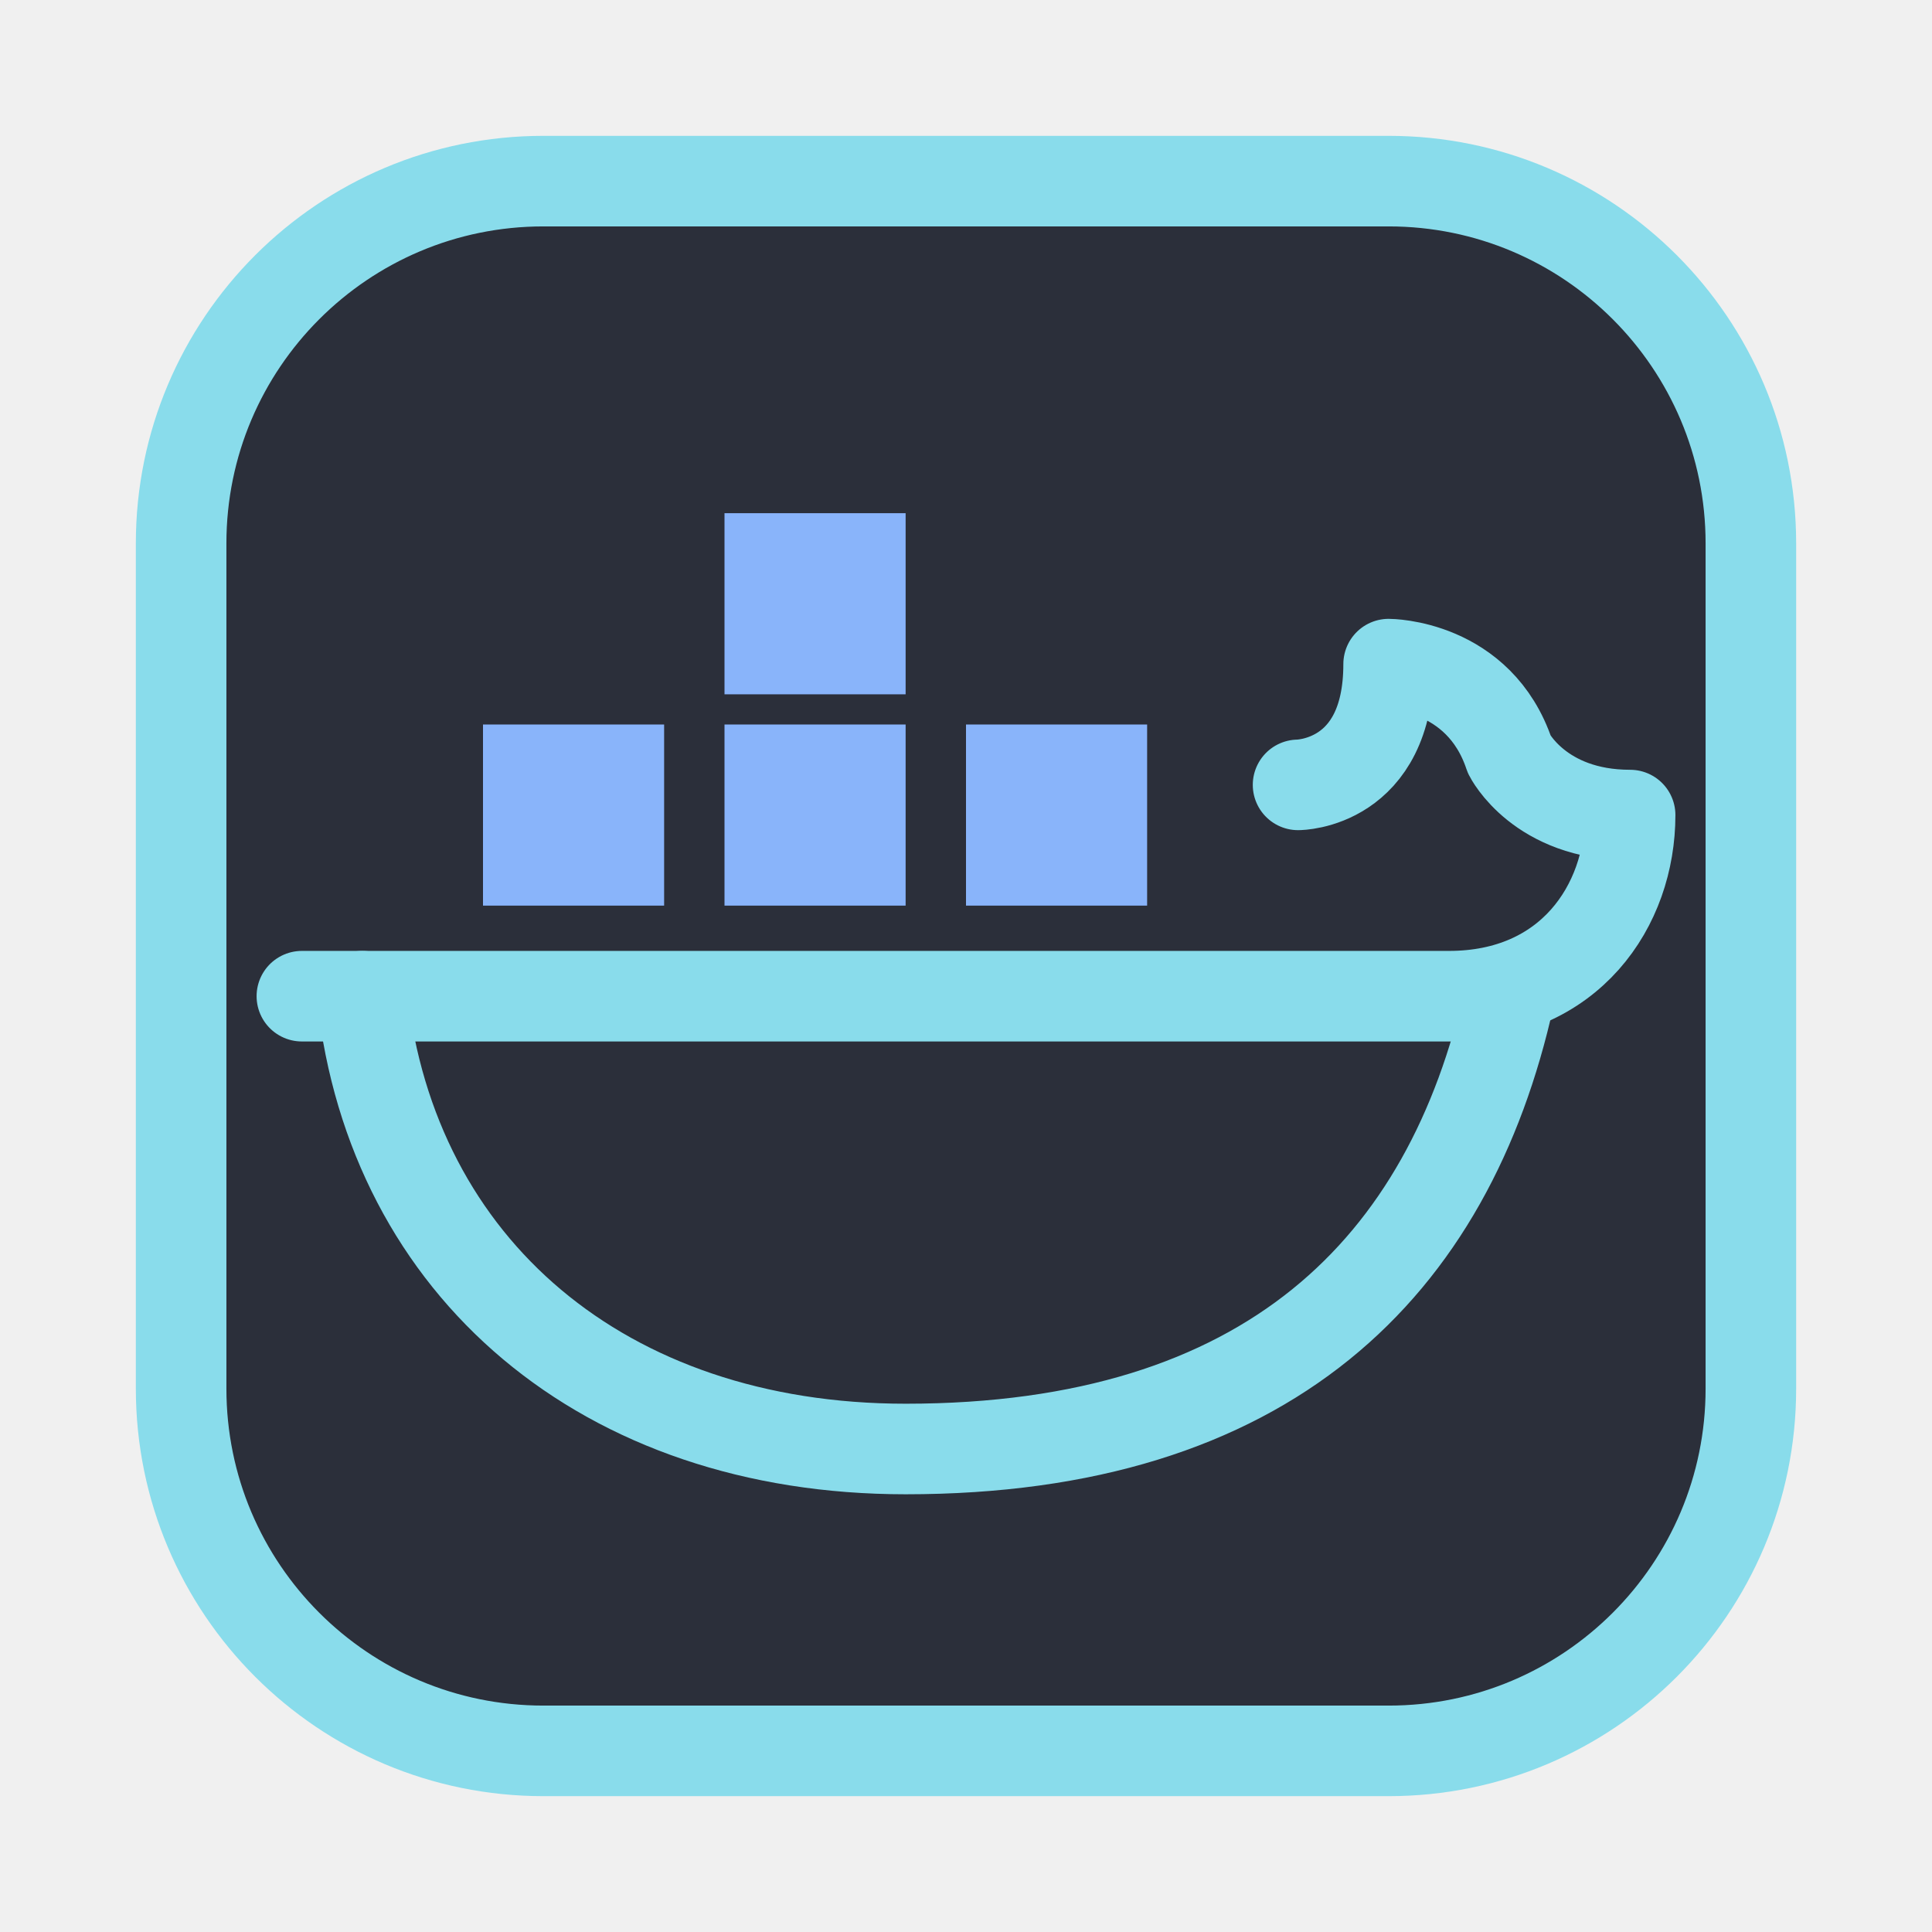
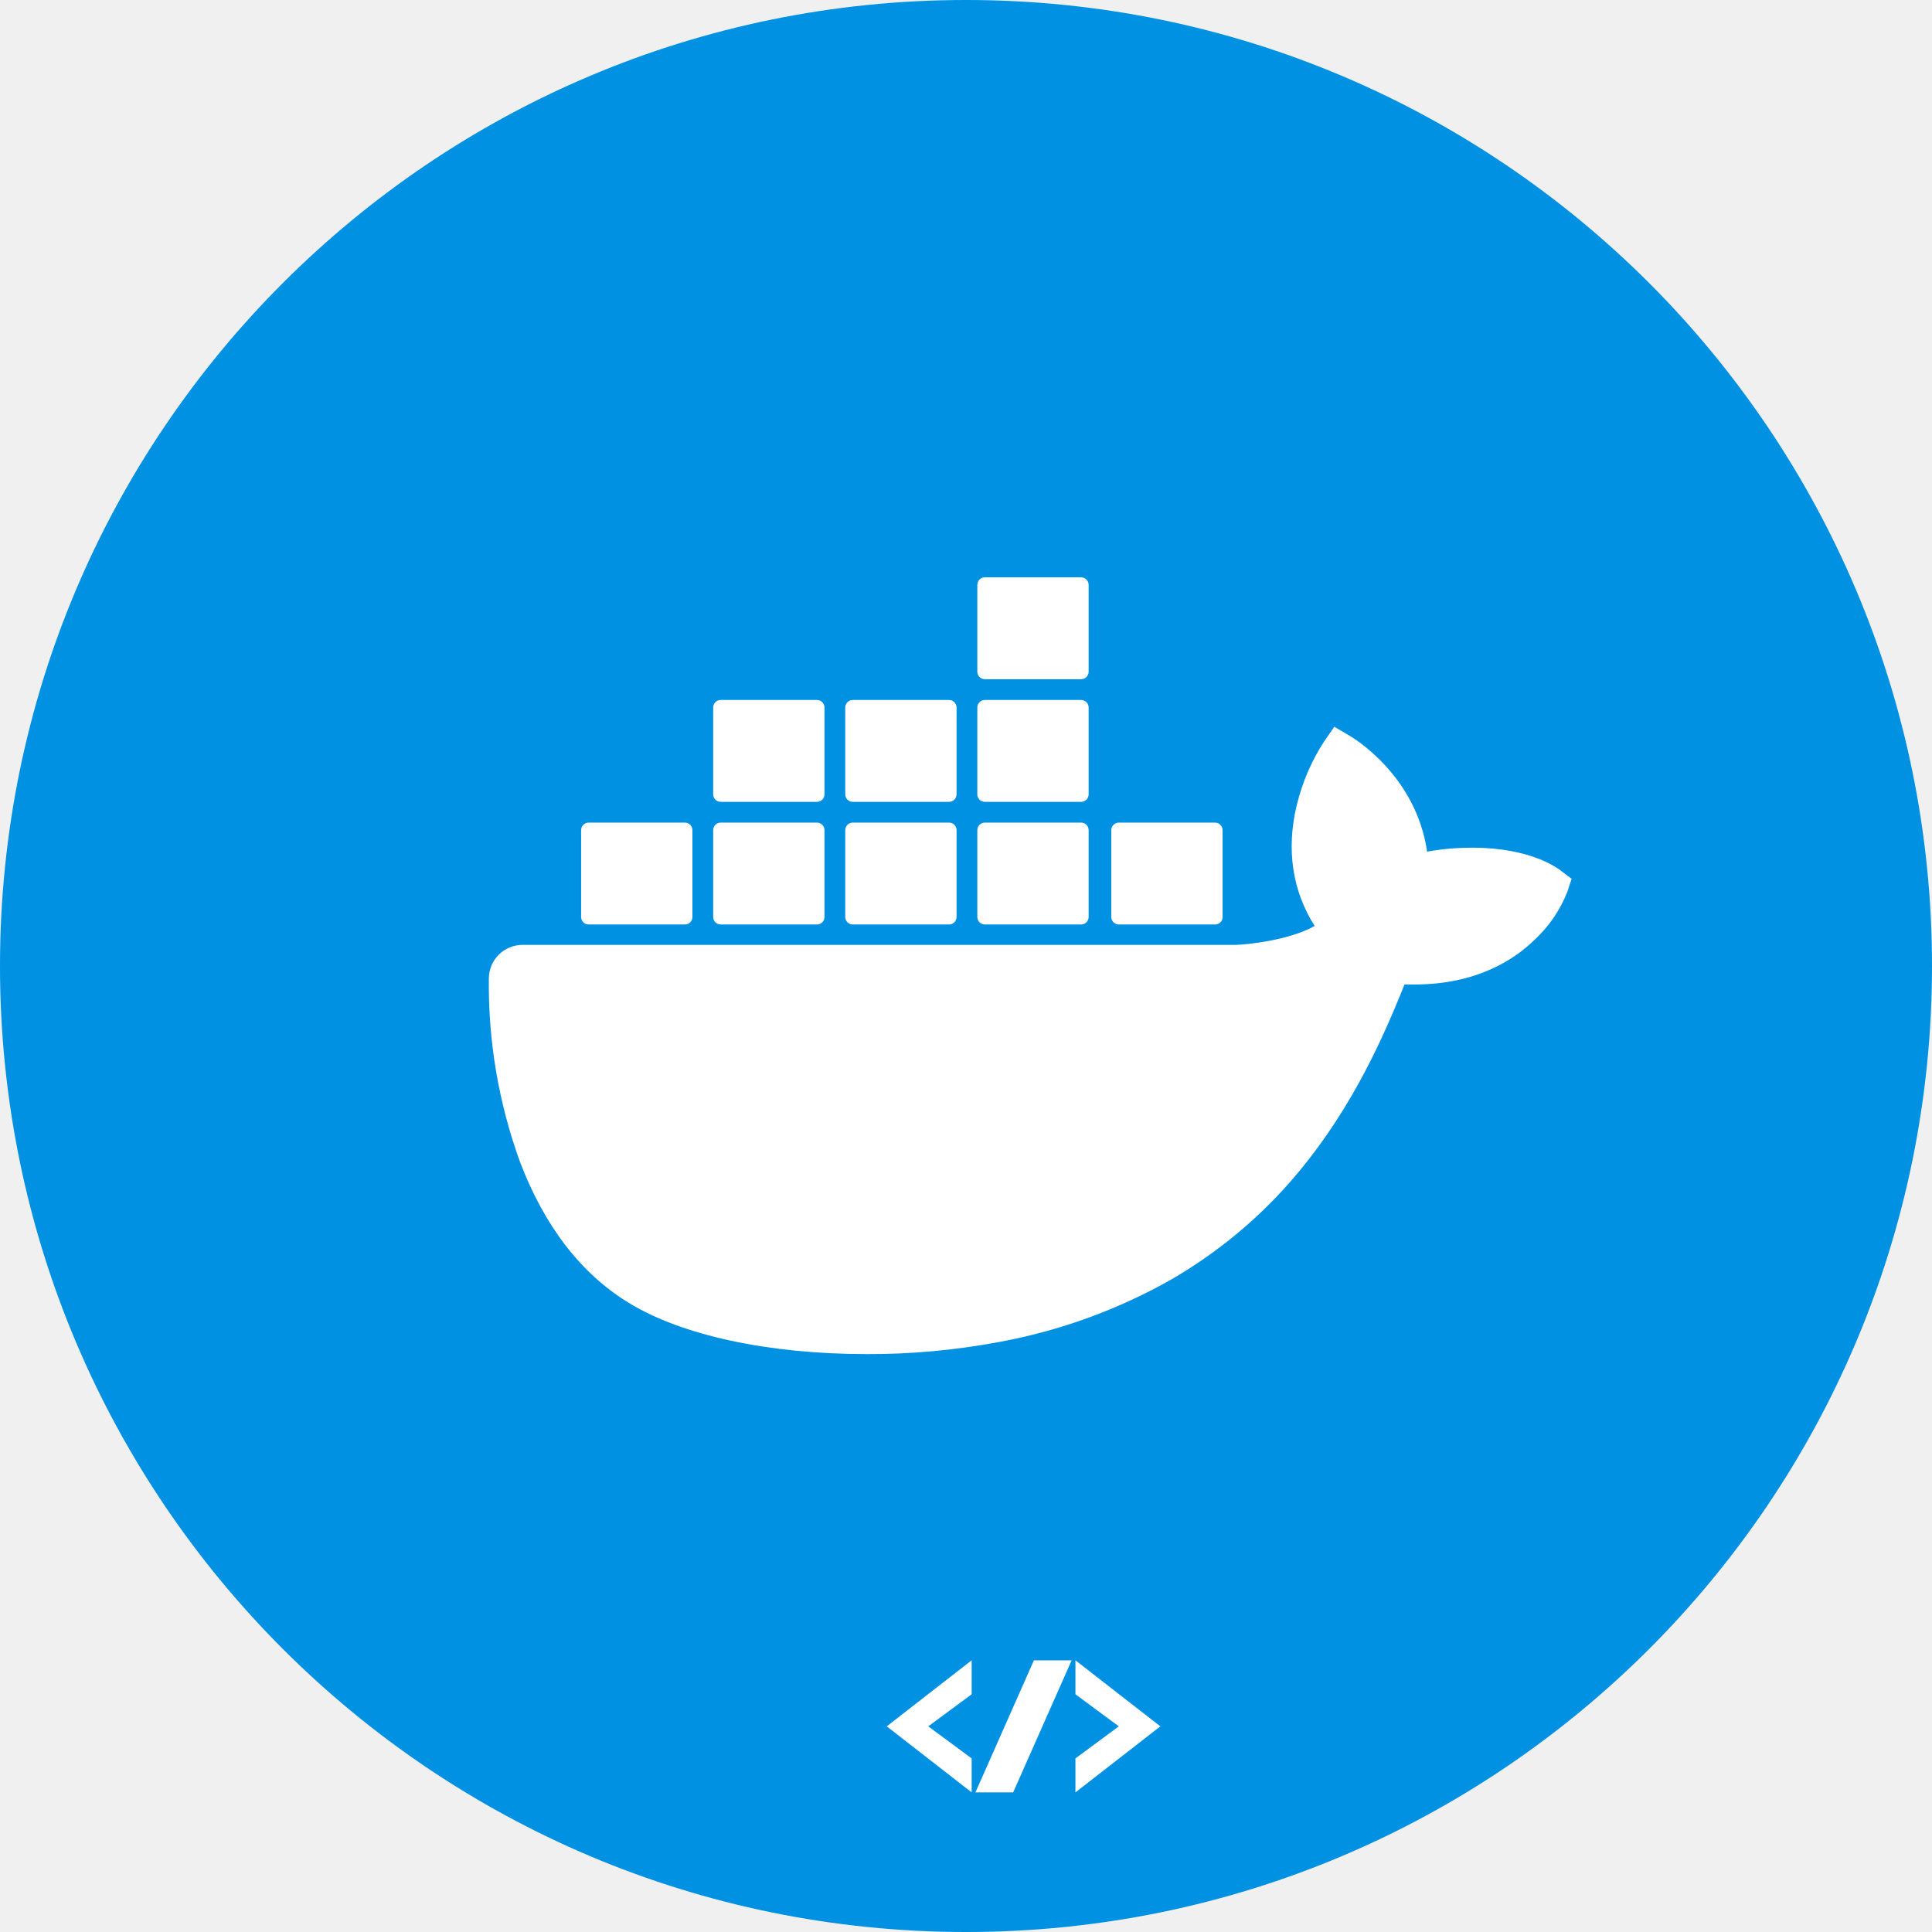
- <svg xmlns="http://www.w3.org/2000/svg" viewBox="0 0 64 64">
-   <rect x="6" y="6" width="52" height="52" rx="12" fill="#2b2f3a" />
-   <rect x="6" y="6" width="52" height="52" rx="12" fill="none" stroke="#89dceb" stroke-width="3" />
-   <path d="M10 33 H48 C52 33 54 30 54 27 C51 27 50 25 50 25 C49 22 46 22 46 22 C46 26 43 26 43 26" fill="none" stroke="#89dceb" stroke-width="3" stroke-linecap="round" stroke-linejoin="round" />
-   <path d="M12 33 C13 42 20 48 30 48 C42 48 48 42 50 33" fill="none" stroke="#89dceb" stroke-width="3" stroke-linecap="round" />
-   <rect x="16" y="24" width="6" height="6" fill="#89b4fa" />
-   <rect x="24" y="24" width="6" height="6" fill="#89b4fa" />
-   <rect x="32" y="24" width="6" height="6" fill="#89b4fa" />
-   <rect x="24" y="17" width="6" height="6" fill="#89b4fa" />
+ <svg xmlns="http://www.w3.org/2000/svg" viewBox="0 0 1024 1024">
+   <circle cx="512" cy="512" r="512" fill="#0091e2" />
+   <path fill="#fff" d="M827.3 461.5c-1.6-1.3-16.1-12.2-46.7-12.2-8.1 0-16.2.6-24.2 2.1-5.9-40.7-39.5-60.5-41-61.4l-8.2-4.8-5.4 7.8c-6.8 10.5-11.7 22-14.6 34.2-5.5 23.2-2.2 45 9.6 63.6-14.2 7.9-37.1 9.9-41.7 10H277c-9.9 0-17.9 8-17.9 17.9-.4 33.1 5.2 66 16.5 97.1 13 34.2 32.4 59.3 57.6 74.7 28.2 17.3 74.1 27.2 126.2 27.2 23.5.1 47-2.1 70.1-6.4 32.1-5.9 63-17.1 91.4-33.2 23.4-13.6 44.5-30.8 62.4-51.1 29.9-33.9 47.8-71.7 61.1-105.2h5.3c32.8 0 53-13.1 64.1-24.1 7.4-7 13.2-15.5 16.9-25l2.3-6.9-5.7-4.3z" />
+   <g fill="#fff">
+     <rect x="308" y="436" width="59" height="54" rx="4" />
+     <rect x="378" y="436" width="59" height="54" rx="4" />
+     <rect x="448" y="436" width="59" height="54" rx="4" />
+     <rect x="518" y="436" width="59" height="54" rx="4" />
+     <rect x="589" y="436" width="59" height="54" rx="4" />
+     <rect x="378" y="371" width="59" height="54" rx="4" />
+     <rect x="448" y="371" width="59" height="54" rx="4" />
+     <rect x="518" y="371" width="59" height="54" rx="4" />
+     <rect x="518" y="306" width="59" height="54" rx="4" />
+   </g>
+   <g transform="translate(470 880)">
+     <path d="M0 35L45 0L45 18L22 35L45 52L45 70Z" fill="#fff" />
+     <path d="M100 0L145 35L100 70L100 52L123 35L100 18Z" fill="#fff" />
+     <path d="M78 0H98L67 70H47Z" fill="#fff" />
+   </g>
</svg>
